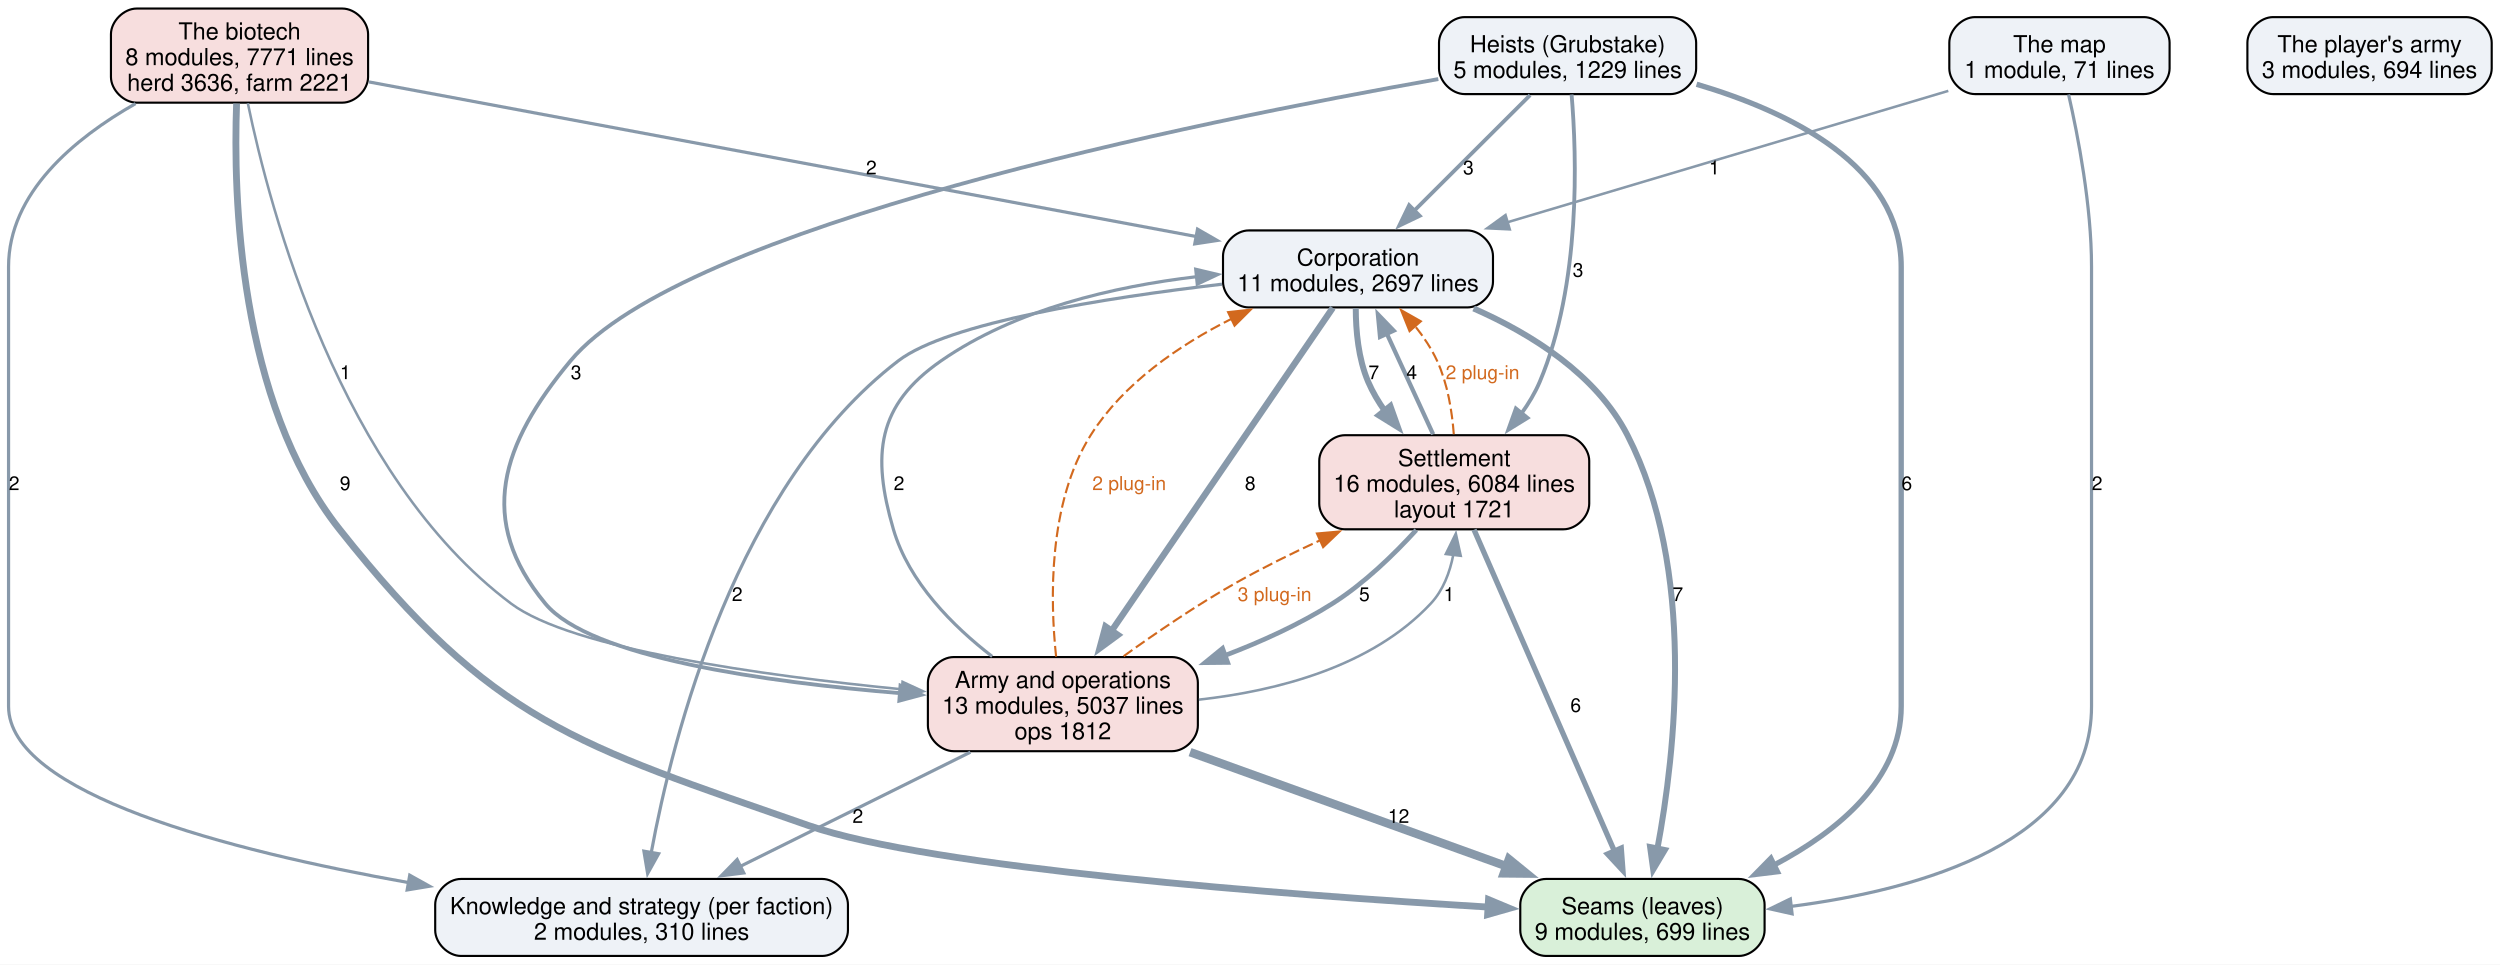
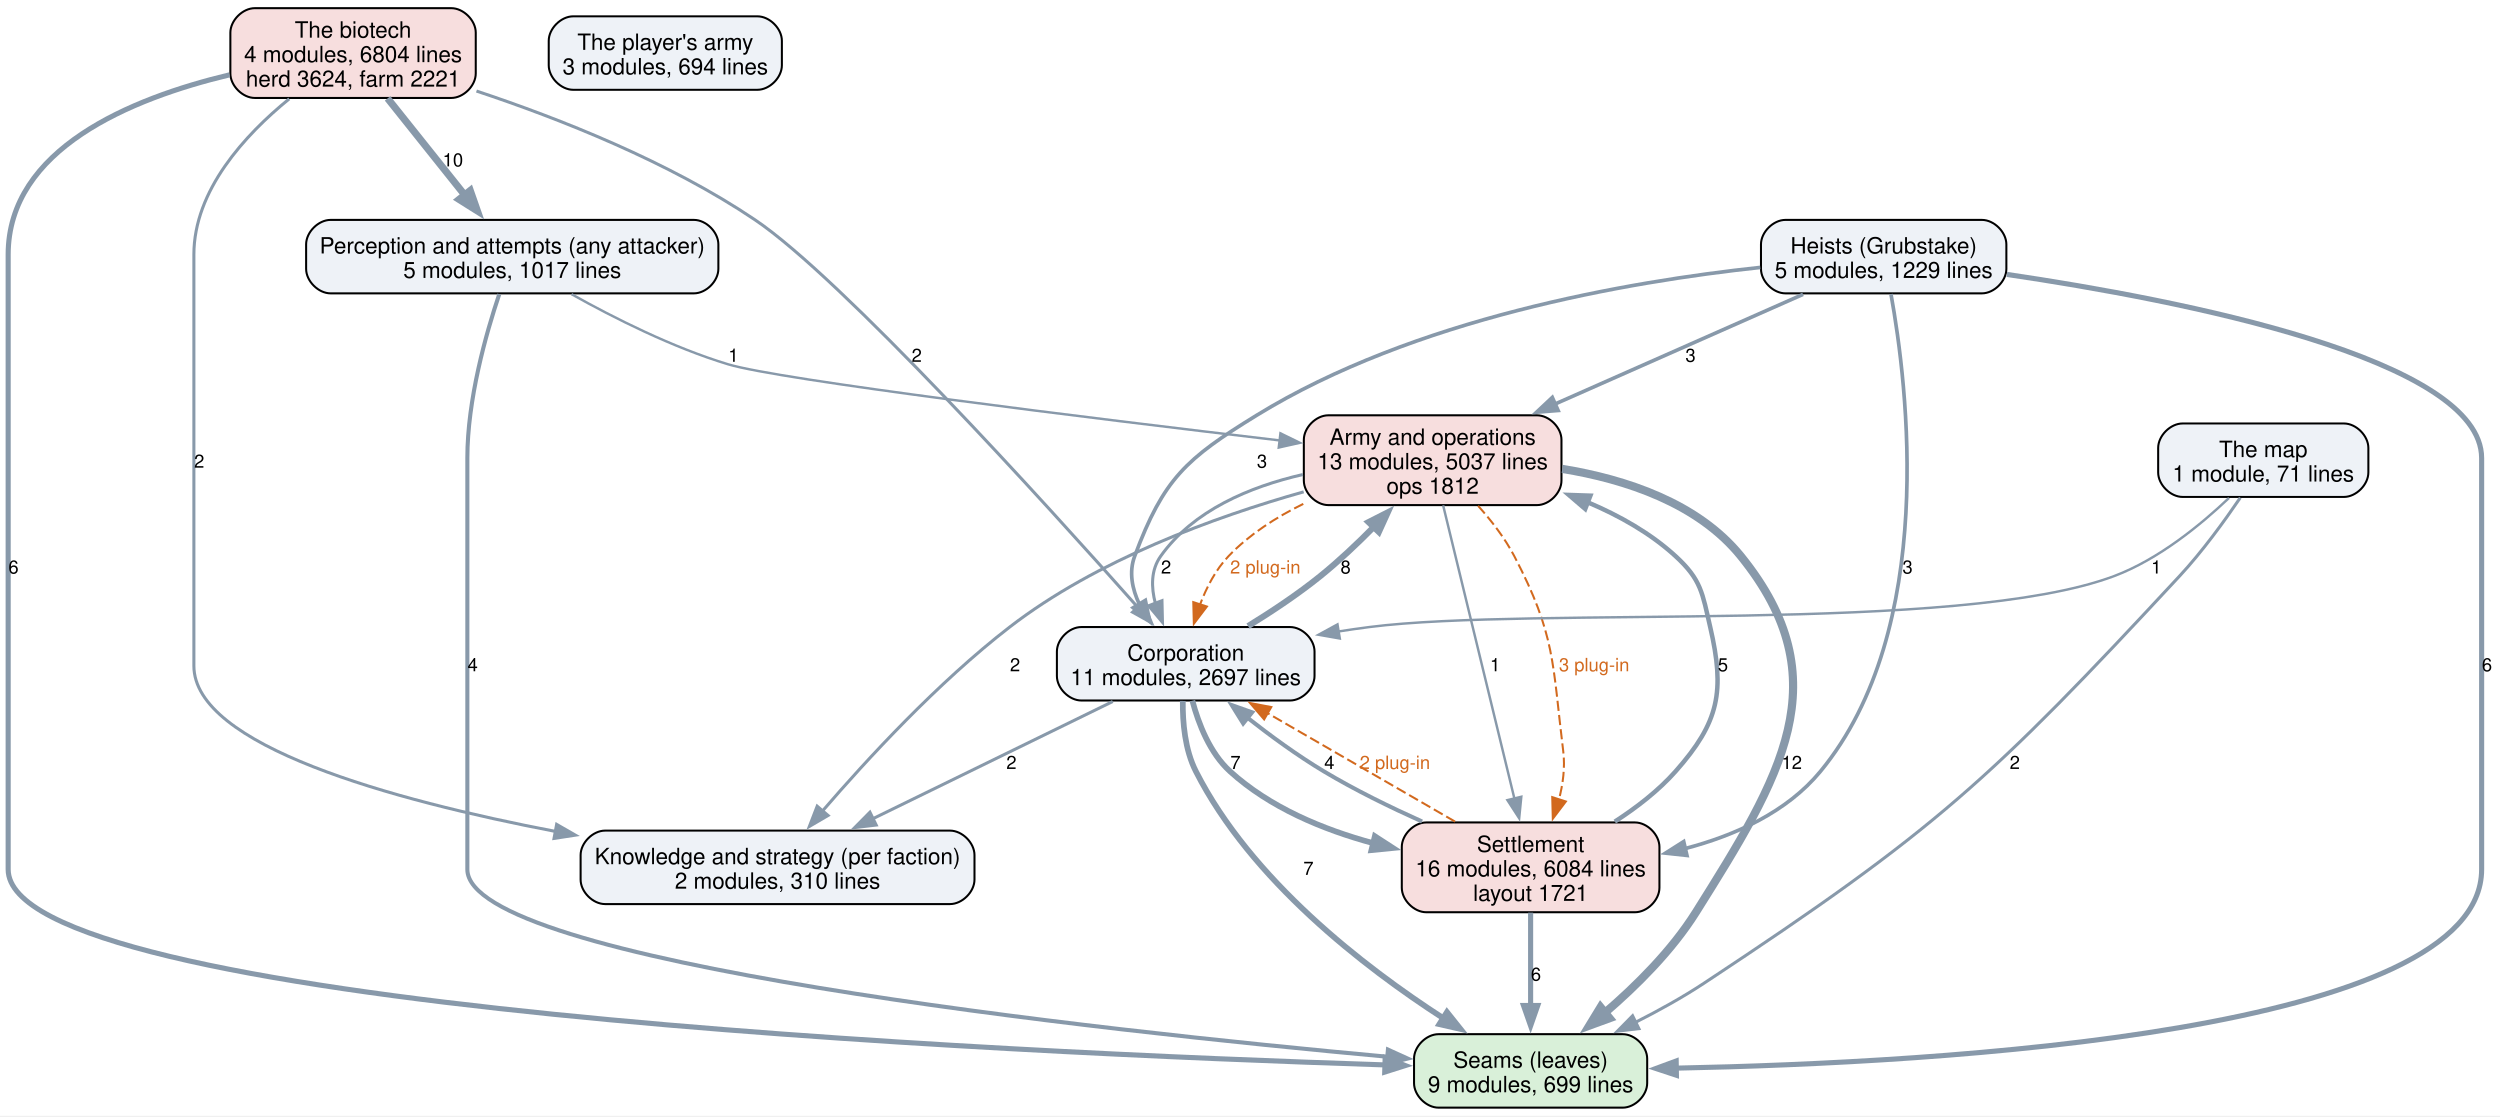
- <svg xmlns="http://www.w3.org/2000/svg" width="1169pt" height="451pt" viewBox="0.00 0.00 1169.00 451.00">
-   <g id="graph0" class="graph" transform="scale(1 1) rotate(0) translate(4 447)">
-     <polygon fill="white" stroke="none" points="-4,4 -4,-447 1165.12,-447 1165.12,4 -4,4" />
+ <svg xmlns="http://www.w3.org/2000/svg" width="1225pt" height="547pt" viewBox="0.00 0.00 1225.00 547.00">
+   <g id="graph0" class="graph" transform="scale(1 1) rotate(0) translate(4 542.75)">
+     <polygon fill="white" stroke="none" points="-4,4 -4,-542.75 1221.25,-542.75 1221.25,4 -4,4" />
    <g id="node1" class="node">
-       <path fill="#d9f0d9" stroke="black" d="M809.12,-36C809.12,-36 718.88,-36 718.88,-36 712.88,-36 706.88,-30 706.88,-24 706.88,-24 706.88,-12 706.88,-12 706.88,-6 712.88,0 718.88,0 718.88,0 809.12,0 809.12,0 815.12,0 821.12,-6 821.12,-12 821.12,-12 821.12,-24 821.12,-24 821.12,-30 815.12,-36 809.12,-36" />
-       <text xml:space="preserve" text-anchor="middle" x="764" y="-19.55" font-family="Helvetica,sans-Serif" font-size="11.00">Seams (leaves)</text>
-       <text xml:space="preserve" text-anchor="middle" x="764" y="-7.55" font-family="Helvetica,sans-Serif" font-size="11.00">9 modules, 699 lines</text>
+       <path fill="#d9f0d9" stroke="black" d="M791.12,-36C791.12,-36 700.88,-36 700.88,-36 694.88,-36 688.88,-30 688.88,-24 688.88,-24 688.88,-12 688.88,-12 688.88,-6 694.88,0 700.88,0 700.88,0 791.12,0 791.12,0 797.12,0 803.12,-6 803.12,-12 803.12,-12 803.12,-24 803.12,-24 803.12,-30 797.12,-36 791.12,-36" />
+       <text xml:space="preserve" text-anchor="middle" x="746" y="-19.55" font-family="Helvetica,sans-Serif" font-size="11.00">Seams (leaves)</text>
+       <text xml:space="preserve" text-anchor="middle" x="746" y="-7.55" font-family="Helvetica,sans-Serif" font-size="11.00">9 modules, 699 lines</text>
    </g>
    <g id="node2" class="node">
-       <path fill="#eef2f7" stroke="black" d="M380.5,-36C380.5,-36 211.5,-36 211.5,-36 205.5,-36 199.5,-30 199.5,-24 199.5,-24 199.5,-12 199.5,-12 199.5,-6 205.5,0 211.5,0 211.5,0 380.5,0 380.5,0 386.5,0 392.5,-6 392.5,-12 392.5,-12 392.5,-24 392.5,-24 392.5,-30 386.5,-36 380.5,-36" />
-       <text xml:space="preserve" text-anchor="middle" x="296" y="-19.55" font-family="Helvetica,sans-Serif" font-size="11.00">Knowledge and strategy (per faction)</text>
-       <text xml:space="preserve" text-anchor="middle" x="296" y="-7.55" font-family="Helvetica,sans-Serif" font-size="11.00">2 modules, 310 lines</text>
+       <path fill="#eef2f7" stroke="black" d="M336,-435C336,-435 158,-435 158,-435 152,-435 146,-429 146,-423 146,-423 146,-411 146,-411 146,-405 152,-399 158,-399 158,-399 336,-399 336,-399 342,-399 348,-405 348,-411 348,-411 348,-423 348,-423 348,-429 342,-435 336,-435" />
+       <text xml:space="preserve" text-anchor="middle" x="247" y="-418.55" font-family="Helvetica,sans-Serif" font-size="11.00">Perception and attempts (any attacker)</text>
+       <text xml:space="preserve" text-anchor="middle" x="247" y="-406.55" font-family="Helvetica,sans-Serif" font-size="11.00">5 modules, 1017 lines</text>
+     </g>
+     <g id="edge14" class="edge">
+       <path fill="none" stroke="#8899aa" stroke-width="2" d="M240.64,-398.61C234.14,-379.26 225,-346.95 225,-318.25 225,-318.25 225,-318.25 225,-116.75 225,-71.4 533.83,-37.94 675.95,-24.94" />
+       <polygon fill="#8899aa" stroke="#8899aa" stroke-width="2" points="676.09,-28.44 685.74,-24.06 675.46,-21.47 676.09,-28.44" />
+       <text xml:space="preserve" text-anchor="middle" x="227.62" y="-213.82" font-family="Helvetica,sans-Serif" font-size="9.00">4</text>
+     </g>
+     <g id="node6" class="node">
+       <path fill="#f7dede" stroke="black" d="M749.12,-339.25C749.12,-339.25 646.88,-339.25 646.88,-339.25 640.88,-339.25 634.88,-333.25 634.88,-327.25 634.88,-327.25 634.88,-307.25 634.88,-307.25 634.88,-301.25 640.88,-295.25 646.88,-295.25 646.88,-295.25 749.12,-295.25 749.12,-295.25 755.12,-295.25 761.12,-301.25 761.12,-307.25 761.12,-307.25 761.12,-327.25 761.12,-327.25 761.12,-333.25 755.12,-339.25 749.12,-339.25" />
+       <text xml:space="preserve" text-anchor="middle" x="698" y="-324.8" font-family="Helvetica,sans-Serif" font-size="11.00">Army and operations</text>
+       <text xml:space="preserve" text-anchor="middle" x="698" y="-312.8" font-family="Helvetica,sans-Serif" font-size="11.00">13 modules, 5037 lines</text>
+       <text xml:space="preserve" text-anchor="middle" x="698" y="-300.8" font-family="Helvetica,sans-Serif" font-size="11.00">ops 1812</text>
+     </g>
+     <g id="edge13" class="edge">
+       <path fill="none" stroke="#8899aa" stroke-width="1.2" d="M276.04,-398.61C296.72,-387.03 325.56,-372.48 352.75,-364.25 378,-356.61 529.3,-338.01 623.04,-326.94" />
+       <polygon fill="#8899aa" stroke="#8899aa" stroke-width="1.2" points="623.41,-330.42 632.93,-325.77 622.59,-323.47 623.41,-330.42" />
+       <text xml:space="preserve" text-anchor="middle" x="355.38" y="-365.45" font-family="Helvetica,sans-Serif" font-size="9.00">1</text>
    </g>
    <g id="node3" class="node">
-       <path fill="#eef2f7" stroke="black" d="M682.12,-339.25C682.12,-339.25 579.88,-339.25 579.88,-339.25 573.88,-339.25 567.88,-333.25 567.88,-327.25 567.88,-327.25 567.88,-315.25 567.88,-315.25 567.88,-309.25 573.88,-303.25 579.88,-303.25 579.88,-303.25 682.12,-303.25 682.12,-303.25 688.12,-303.25 694.12,-309.25 694.12,-315.25 694.12,-315.25 694.12,-327.25 694.12,-327.25 694.12,-333.25 688.12,-339.25 682.12,-339.25" />
-       <text xml:space="preserve" text-anchor="middle" x="631" y="-322.8" font-family="Helvetica,sans-Serif" font-size="11.00">Corporation</text>
-       <text xml:space="preserve" text-anchor="middle" x="631" y="-310.8" font-family="Helvetica,sans-Serif" font-size="11.00">11 modules, 2697 lines</text>
+       <path fill="#eef2f7" stroke="black" d="M461.5,-135.75C461.5,-135.75 292.5,-135.75 292.5,-135.75 286.5,-135.75 280.5,-129.75 280.5,-123.75 280.5,-123.75 280.5,-111.75 280.5,-111.75 280.5,-105.75 286.5,-99.75 292.5,-99.75 292.5,-99.75 461.5,-99.75 461.5,-99.75 467.5,-99.75 473.5,-105.75 473.5,-111.75 473.5,-111.75 473.5,-123.75 473.5,-123.75 473.5,-129.75 467.5,-135.75 461.5,-135.75" />
+       <text xml:space="preserve" text-anchor="middle" x="377" y="-119.3" font-family="Helvetica,sans-Serif" font-size="11.00">Knowledge and strategy (per faction)</text>
+       <text xml:space="preserve" text-anchor="middle" x="377" y="-107.3" font-family="Helvetica,sans-Serif" font-size="11.00">2 modules, 310 lines</text>
+     </g>
+     <g id="node4" class="node">
+       <path fill="#eef2f7" stroke="black" d="M628.12,-235.5C628.12,-235.5 525.88,-235.5 525.88,-235.5 519.88,-235.5 513.88,-229.5 513.88,-223.5 513.88,-223.5 513.88,-211.5 513.88,-211.5 513.88,-205.5 519.88,-199.5 525.88,-199.5 525.88,-199.5 628.12,-199.5 628.12,-199.5 634.12,-199.5 640.12,-205.5 640.12,-211.5 640.12,-211.5 640.12,-223.5 640.12,-223.5 640.12,-229.5 634.12,-235.5 628.12,-235.5" />
+       <text xml:space="preserve" text-anchor="middle" x="577" y="-219.05" font-family="Helvetica,sans-Serif" font-size="11.00">Corporation</text>
+       <text xml:space="preserve" text-anchor="middle" x="577" y="-207.05" font-family="Helvetica,sans-Serif" font-size="11.00">11 modules, 2697 lines</text>
    </g>
    <g id="edge7" class="edge">
-       <path fill="none" stroke="#8899aa" stroke-width="2.8" d="M685.05,-302.76C712.24,-290.8 742.44,-271.87 757,-243.5 789.08,-181.01 779.48,-95.31 770.97,-50" />
-       <polygon fill="#8899aa" stroke="#8899aa" stroke-width="2.8" points="774.45,-49.53 769.03,-40.43 767.59,-50.92 774.45,-49.53" />
-       <text xml:space="preserve" text-anchor="middle" x="780.54" y="-165.95" font-family="Helvetica,sans-Serif" font-size="9.00">7</text>
+       <path fill="none" stroke="#8899aa" stroke-width="2.8" d="M575.58,-199.31C575.44,-188.8 576.6,-175.37 582,-164.75 609.02,-111.59 664.33,-68.94 703.22,-43.83" />
+       <polygon fill="#8899aa" stroke="#8899aa" stroke-width="2.8" points="705.01,-46.83 711.62,-38.55 701.29,-40.9 705.01,-46.83" />
+       <text xml:space="preserve" text-anchor="middle" x="637.14" y="-114.08" font-family="Helvetica,sans-Serif" font-size="9.00">7</text>
    </g>
    <g id="edge6" class="edge">
-       <path fill="none" stroke="#8899aa" stroke-width="1.5" d="M567.4,-314.11C512.79,-307.73 439.31,-296.13 416,-278.25 340.22,-220.12 310.55,-102.76 300.49,-48.16" />
-       <polygon fill="#8899aa" stroke="#8899aa" stroke-width="1.5" points="303.98,-47.8 298.83,-38.54 297.09,-48.99 303.98,-47.8" />
-       <text xml:space="preserve" text-anchor="middle" x="340.72" y="-165.95" font-family="Helvetica,sans-Serif" font-size="9.00">2</text>
+       <path fill="none" stroke="#8899aa" stroke-width="1.5" d="M541.24,-199.02C508.35,-182.95 459.39,-159.02 423.48,-141.47" />
+       <polygon fill="#8899aa" stroke="#8899aa" stroke-width="1.5" points="425.34,-138.48 414.82,-137.24 422.27,-144.77 425.34,-138.48" />
+       <text xml:space="preserve" text-anchor="middle" x="491.6" y="-165.95" font-family="Helvetica,sans-Serif" font-size="9.00">2</text>
    </g>
-     <g id="node4" class="node">
-       <path fill="#f7dede" stroke="black" d="M727.12,-243.5C727.12,-243.5 624.88,-243.5 624.88,-243.5 618.88,-243.5 612.88,-237.5 612.88,-231.5 612.88,-231.5 612.88,-211.5 612.88,-211.5 612.88,-205.5 618.88,-199.5 624.88,-199.5 624.88,-199.5 727.12,-199.5 727.12,-199.5 733.12,-199.5 739.12,-205.5 739.12,-211.5 739.12,-211.5 739.12,-231.5 739.12,-231.5 739.12,-237.5 733.12,-243.5 727.12,-243.5" />
-       <text xml:space="preserve" text-anchor="middle" x="676" y="-229.05" font-family="Helvetica,sans-Serif" font-size="11.00">Settlement</text>
-       <text xml:space="preserve" text-anchor="middle" x="676" y="-217.05" font-family="Helvetica,sans-Serif" font-size="11.00">16 modules, 6084 lines</text>
-       <text xml:space="preserve" text-anchor="middle" x="676" y="-205.05" font-family="Helvetica,sans-Serif" font-size="11.00">layout 1721</text>
+     <g id="node5" class="node">
+       <path fill="#f7dede" stroke="black" d="M797.12,-139.75C797.12,-139.75 694.88,-139.75 694.88,-139.75 688.88,-139.75 682.88,-133.75 682.88,-127.75 682.88,-127.75 682.88,-107.75 682.88,-107.75 682.88,-101.75 688.88,-95.75 694.88,-95.75 694.88,-95.75 797.12,-95.75 797.12,-95.75 803.12,-95.75 809.12,-101.75 809.12,-107.75 809.12,-107.75 809.12,-127.75 809.12,-127.75 809.12,-133.75 803.12,-139.75 797.12,-139.75" />
+       <text xml:space="preserve" text-anchor="middle" x="746" y="-125.3" font-family="Helvetica,sans-Serif" font-size="11.00">Settlement</text>
+       <text xml:space="preserve" text-anchor="middle" x="746" y="-113.3" font-family="Helvetica,sans-Serif" font-size="11.00">16 modules, 6084 lines</text>
+       <text xml:space="preserve" text-anchor="middle" x="746" y="-101.3" font-family="Helvetica,sans-Serif" font-size="11.00">layout 1721</text>
    </g>
    <g id="edge8" class="edge">
-       <path fill="none" stroke="#8899aa" stroke-width="2.8" d="M629.96,-302.82C629.97,-292.46 631.13,-279.28 635.75,-268.5 637.79,-263.73 640.53,-259.11 643.61,-254.75" />
-       <polygon fill="#8899aa" stroke="#8899aa" stroke-width="2.8" points="646.14,-257.18 649.69,-247.2 640.69,-252.79 646.14,-257.18" />
-       <text xml:space="preserve" text-anchor="middle" x="638.38" y="-269.7" font-family="Helvetica,sans-Serif" font-size="9.00">7</text>
-     </g>
-     <g id="node5" class="node">
-       <path fill="#f7dede" stroke="black" d="M544.12,-139.75C544.12,-139.75 441.88,-139.75 441.88,-139.75 435.88,-139.75 429.88,-133.75 429.88,-127.75 429.88,-127.75 429.88,-107.75 429.88,-107.75 429.88,-101.75 435.88,-95.75 441.88,-95.75 441.88,-95.75 544.12,-95.75 544.12,-95.75 550.12,-95.75 556.12,-101.75 556.12,-107.75 556.12,-107.75 556.12,-127.75 556.12,-127.75 556.12,-133.75 550.12,-139.75 544.12,-139.75" />
-       <text xml:space="preserve" text-anchor="middle" x="493" y="-125.3" font-family="Helvetica,sans-Serif" font-size="11.00">Army and operations</text>
-       <text xml:space="preserve" text-anchor="middle" x="493" y="-113.3" font-family="Helvetica,sans-Serif" font-size="11.00">13 modules, 5037 lines</text>
-       <text xml:space="preserve" text-anchor="middle" x="493" y="-101.3" font-family="Helvetica,sans-Serif" font-size="11.00">ops 1812</text>
+       <path fill="none" stroke="#8899aa" stroke-width="2.8" d="M580.26,-199.42C583.26,-188.13 588.8,-173.8 598.75,-164.75 618.15,-147.12 644.23,-136.24 669.06,-129.54" />
+       <polygon fill="#8899aa" stroke="#8899aa" stroke-width="2.8" points="669.67,-132.99 678.56,-127.23 668.01,-126.19 669.67,-132.99" />
+       <text xml:space="preserve" text-anchor="middle" x="601.38" y="-165.95" font-family="Helvetica,sans-Serif" font-size="9.00">7</text>
    </g>
    <g id="edge5" class="edge">
-       <path fill="none" stroke="#8899aa" stroke-width="3" d="M619.23,-303.07C596.34,-269.63 545.43,-195.3 515.73,-151.94" />
-       <polygon fill="#8899aa" stroke="#8899aa" stroke-width="3" points="518.71,-150.09 510.17,-143.82 512.93,-154.04 518.71,-150.09" />
-       <text xml:space="preserve" text-anchor="middle" x="580.6" y="-217.82" font-family="Helvetica,sans-Serif" font-size="9.00">8</text>
+       <path fill="none" stroke="#8899aa" stroke-width="3" d="M607.55,-235.95C619.06,-243.03 632.01,-251.62 643,-260.5 651.97,-267.75 661.04,-276.31 669.15,-284.53" />
+       <polygon fill="#8899aa" stroke="#8899aa" stroke-width="3" points="666.58,-286.91 676.03,-291.71 671.64,-282.07 666.58,-286.91" />
+       <text xml:space="preserve" text-anchor="middle" x="655.36" y="-261.7" font-family="Helvetica,sans-Serif" font-size="9.00">8</text>
+     </g>
+     <g id="edge17" class="edge">
+       <path fill="none" stroke="#8899aa" stroke-width="2.5" d="M746,-95.54C746,-82.23 746,-64.84 746,-50.01" />
+       <polygon fill="#8899aa" stroke="#8899aa" stroke-width="2.5" points="749.5,-50.05 746,-40.05 742.5,-50.05 749.5,-50.05" />
+       <text xml:space="preserve" text-anchor="middle" x="748.62" y="-62.2" font-family="Helvetica,sans-Serif" font-size="9.00">6</text>
+     </g>
+     <g id="edge16" class="edge">
+       <path fill="none" stroke="#8899aa" stroke-width="2" d="M692.82,-140.2C676.98,-147.31 659.83,-155.73 644.75,-164.75 631.82,-172.49 618.45,-182.26 607.05,-191.22" />
+       <polygon fill="#8899aa" stroke="#8899aa" stroke-width="2" points="605.16,-188.25 599.55,-197.25 609.54,-193.71 605.16,-188.25" />
+       <text xml:space="preserve" text-anchor="middle" x="647.38" y="-165.95" font-family="Helvetica,sans-Serif" font-size="9.00">4</text>
+     </g>
+     <g id="edge26" class="edge">
+       <path fill="none" stroke="#d2691e" stroke-dasharray="5,2" d="M708.97,-140.17C681.79,-155.89 644.9,-177.23 617.04,-193.34" />
+       <polygon fill="#d2691e" stroke="#d2691e" points="615.43,-190.23 608.52,-198.27 618.93,-196.29 615.43,-190.23" />
+       <text xml:space="preserve" text-anchor="middle" x="679.5" y="-165.95" font-family="Helvetica,sans-Serif" font-size="9.00" fill="#d2691e">2 plug-in</text>
    </g>
    <g id="edge15" class="edge">
-       <path fill="none" stroke="#8899aa" stroke-width="2.5" d="M685.25,-199.32C700.99,-163.29 733,-89.99 750.98,-48.81" />
-       <polygon fill="#8899aa" stroke="#8899aa" stroke-width="2.5" points="754.09,-50.44 754.88,-39.88 747.67,-47.64 754.09,-50.44" />
-       <text xml:space="preserve" text-anchor="middle" x="732.81" y="-114.08" font-family="Helvetica,sans-Serif" font-size="9.00">6</text>
+       <path fill="none" stroke="#8899aa" stroke-width="2.2" d="M787.26,-140.16C797.86,-147.01 808.62,-155.3 817,-164.75 838.46,-188.95 841.29,-203.99 834,-235.5 830.12,-252.25 829.67,-258.63 817,-270.25 804.77,-281.47 789.49,-290.07 774.01,-296.61" />
+       <polygon fill="#8899aa" stroke="#8899aa" stroke-width="2.2" points="772.76,-293.34 764.71,-300.23 775.29,-299.87 772.76,-293.34" />
+       <text xml:space="preserve" text-anchor="middle" x="840.24" y="-213.82" font-family="Helvetica,sans-Serif" font-size="9.00">5</text>
    </g>
-     <g id="edge14" class="edge">
-       <path fill="none" stroke="#8899aa" stroke-width="2" d="M666.14,-243.92C659.73,-257.85 651.29,-276.18 644.29,-291.39" />
-       <polygon fill="#8899aa" stroke="#8899aa" stroke-width="2" points="641.31,-289.48 640.31,-300.02 647.67,-292.4 641.31,-289.48" />
-       <text xml:space="preserve" text-anchor="middle" x="656.12" y="-269.7" font-family="Helvetica,sans-Serif" font-size="9.00">4</text>
+     <g id="edge3" class="edge">
+       <path fill="none" stroke="#8899aa" stroke-width="4" d="M761.51,-312.99C792.68,-307.9 827.96,-296.23 849,-270.25 898.19,-209.5 868.56,-161.96 827,-95.75 815.22,-76.98 797.79,-59.65 782.11,-46.23" />
+       <polygon fill="#8899aa" stroke="#8899aa" stroke-width="4" points="784.69,-43.82 774.74,-40.19 780.26,-49.24 784.69,-43.82" />
+       <text xml:space="preserve" text-anchor="middle" x="873.97" y="-165.95" font-family="Helvetica,sans-Serif" font-size="9.00">12</text>
+     </g>
+     <g id="edge2" class="edge">
+       <path fill="none" stroke="#8899aa" stroke-width="1.5" d="M634.8,-301.75C591.11,-289.43 533.4,-268.41 490.75,-235.5 455.54,-208.33 420.7,-170.53 399.04,-145.38" />
+       <polygon fill="#8899aa" stroke="#8899aa" stroke-width="1.5" points="401.75,-143.17 392.61,-137.82 396.42,-147.71 401.75,-143.17" />
+       <text xml:space="preserve" text-anchor="middle" x="493.38" y="-213.82" font-family="Helvetica,sans-Serif" font-size="9.00">2</text>
+     </g>
+     <g id="edge1" class="edge">
+       <path fill="none" stroke="#8899aa" stroke-width="1.5" d="M634.4,-310.23C608.4,-304.27 580.73,-292.67 564.75,-270.25 559.93,-263.48 560.01,-255.07 562.15,-247.01" />
+       <polygon fill="#8899aa" stroke="#8899aa" stroke-width="1.5" points="565.36,-248.41 565.61,-237.82 558.81,-245.94 565.36,-248.41" />
+       <text xml:space="preserve" text-anchor="middle" x="567.38" y="-261.7" font-family="Helvetica,sans-Serif" font-size="9.00">2</text>
    </g>
    <g id="edge24" class="edge">
-       <path fill="none" stroke="#d2691e" stroke-dasharray="5,2" d="M675.79,-243.96C674.98,-254.68 672.92,-267.6 668,-278.25 665.35,-283.99 661.67,-289.52 657.64,-294.58" />
-       <polygon fill="#d2691e" stroke="#d2691e" points="655.11,-292.15 651.16,-301.98 660.38,-296.76 655.11,-292.15" />
-       <text xml:space="preserve" text-anchor="middle" x="689.24" y="-269.7" font-family="Helvetica,sans-Serif" font-size="9.00" fill="#d2691e">2 plug-in</text>
+       <path fill="none" stroke="#d2691e" stroke-dasharray="5,2" d="M634.61,-295.84C621.26,-289.29 608.16,-280.89 598,-270.25 591.67,-263.62 587.15,-254.83 583.96,-246.37" />
+       <polygon fill="#d2691e" stroke="#d2691e" points="587.38,-245.55 580.98,-237.11 580.71,-247.7 587.38,-245.55" />
+       <text xml:space="preserve" text-anchor="middle" x="616" y="-261.7" font-family="Helvetica,sans-Serif" font-size="9.00" fill="#d2691e">2 plug-in</text>
    </g>
-     <g id="edge13" class="edge">
-       <path fill="none" stroke="#8899aa" stroke-width="2.2" d="M658.25,-199.16C647.8,-187.7 633.76,-174.05 619,-164.75 603.62,-155.06 585.91,-147 568.71,-140.48" />
-       <polygon fill="#8899aa" stroke="#8899aa" stroke-width="2.2" points="570.05,-137.25 559.45,-137.14 567.67,-143.83 570.05,-137.25" />
-       <text xml:space="preserve" text-anchor="middle" x="633.98" y="-165.95" font-family="Helvetica,sans-Serif" font-size="9.00">5</text>
+     <g id="edge4" class="edge">
+       <path fill="none" stroke="#8899aa" stroke-width="1.2" d="M703.14,-295.11C711.51,-260.68 728.14,-192.24 738.05,-151.48" />
+       <polygon fill="#8899aa" stroke="#8899aa" stroke-width="1.2" points="741.44,-152.34 740.4,-141.8 734.64,-150.69 741.44,-152.34" />
+       <text xml:space="preserve" text-anchor="middle" x="728.61" y="-213.82" font-family="Helvetica,sans-Serif" font-size="9.00">1</text>
    </g>
-     <g id="edge3" class="edge">
-       <path fill="none" stroke="#8899aa" stroke-width="4" d="M552.47,-95.3C596.33,-79.48 655.9,-57.99 700.65,-41.85" />
-       <polygon fill="#8899aa" stroke="#8899aa" stroke-width="4" points="701.6,-45.23 709.82,-38.54 699.22,-38.64 701.6,-45.23" />
-       <text xml:space="preserve" text-anchor="middle" x="649.98" y="-62.2" font-family="Helvetica,sans-Serif" font-size="9.00">12</text>
+     <g id="edge25" class="edge">
+       <path fill="none" stroke="#d2691e" stroke-dasharray="5,2" d="M720.26,-294.9C726.79,-287.62 733.4,-279.07 738,-270.25 758.29,-231.35 756.63,-218.04 762,-174.5 762.96,-166.71 761.85,-158.5 759.85,-150.84" />
+       <polygon fill="#d2691e" stroke="#d2691e" points="763.26,-150.02 756.87,-141.57 756.6,-152.16 763.26,-150.02" />
+       <text xml:space="preserve" text-anchor="middle" x="777.14" y="-213.82" font-family="Helvetica,sans-Serif" font-size="9.00" fill="#d2691e">3 plug-in</text>
    </g>
-     <g id="edge2" class="edge">
-       <path fill="none" stroke="#8899aa" stroke-width="1.5" d="M449.77,-95.3C417.82,-79.44 374.39,-57.9 341.84,-41.74" />
-       <polygon fill="#8899aa" stroke="#8899aa" stroke-width="1.5" points="343.79,-38.81 333.28,-37.5 340.68,-45.08 343.79,-38.81" />
-       <text xml:space="preserve" text-anchor="middle" x="397.12" y="-62.2" font-family="Helvetica,sans-Serif" font-size="9.00">2</text>
+     <g id="node7" class="node">
+       <path fill="#eef2f7" stroke="black" d="M967.12,-435C967.12,-435 870.88,-435 870.88,-435 864.88,-435 858.88,-429 858.88,-423 858.88,-423 858.88,-411 858.88,-411 858.88,-405 864.88,-399 870.88,-399 870.88,-399 967.12,-399 967.12,-399 973.12,-399 979.12,-405 979.12,-411 979.12,-411 979.12,-423 979.12,-423 979.12,-429 973.12,-435 967.12,-435" />
+       <text xml:space="preserve" text-anchor="middle" x="919" y="-418.55" font-family="Helvetica,sans-Serif" font-size="11.00">Heists (Grubstake)</text>
+       <text xml:space="preserve" text-anchor="middle" x="919" y="-406.55" font-family="Helvetica,sans-Serif" font-size="11.00">5 modules, 1229 lines</text>
    </g>
-     <g id="edge1" class="edge">
-       <path fill="none" stroke="#8899aa" stroke-width="1.5" d="M459.94,-140.04C441.56,-154.24 420.98,-174.8 413.75,-199.5 403.53,-234.41 406.12,-257.51 436,-278.25 470.86,-302.44 517.02,-313.1 555.68,-317.63" />
-       <polygon fill="#8899aa" stroke="#8899aa" stroke-width="1.5" points="555.12,-321.09 565.42,-318.64 555.84,-314.13 555.12,-321.09" />
-       <text xml:space="preserve" text-anchor="middle" x="416.38" y="-217.82" font-family="Helvetica,sans-Serif" font-size="9.00">2</text>
+     <g id="edge11" class="edge">
+       <path fill="none" stroke="#8899aa" stroke-width="2.5" d="M979.35,-408.29C1065.13,-395.63 1212,-366.85 1212,-318.25 1212,-318.25 1212,-318.25 1212,-116.75 1212,-37.09 947.88,-21.97 817.33,-19.36" />
+       <polygon fill="#8899aa" stroke="#8899aa" stroke-width="2.5" points="817.45,-15.87 807.39,-19.19 817.33,-22.86 817.45,-15.87" />
+       <text xml:space="preserve" text-anchor="middle" x="1214.62" y="-213.82" font-family="Helvetica,sans-Serif" font-size="9.00">6</text>
+     </g>
+     <g id="edge10" class="edge">
+       <path fill="none" stroke="#8899aa" stroke-width="1.8" d="M858.54,-411.71C793.38,-404.73 688.69,-386.53 611.75,-339.25 577.19,-318.01 566.17,-308.26 552,-270.25 549.08,-262.43 550.74,-254.19 554.3,-246.64" />
+       <polygon fill="#8899aa" stroke="#8899aa" stroke-width="1.8" points="557.23,-248.57 559.4,-238.2 551.24,-244.95 557.23,-248.57" />
+       <text xml:space="preserve" text-anchor="middle" x="614.38" y="-313.57" font-family="Helvetica,sans-Serif" font-size="9.00">3</text>
+     </g>
+     <g id="edge12" class="edge">
+       <path fill="none" stroke="#8899aa" stroke-width="1.8" d="M922.57,-398.66C930.66,-354.13 945.5,-234.4 888,-164.75 871.56,-144.83 846.4,-133.45 821.8,-126.98" />
+       <polygon fill="#8899aa" stroke="#8899aa" stroke-width="1.8" points="822.61,-123.58 812.07,-124.72 821.02,-130.39 822.61,-123.58" />
+       <text xml:space="preserve" text-anchor="middle" x="930.71" y="-261.7" font-family="Helvetica,sans-Serif" font-size="9.00">3</text>
+     </g>
+     <g id="edge9" class="edge">
+       <path fill="none" stroke="#8899aa" stroke-width="1.8" d="M879.49,-398.52C845.73,-383.59 796.65,-361.89 758.04,-344.81" />
+       <polygon fill="#8899aa" stroke="#8899aa" stroke-width="1.8" points="759.48,-341.61 748.91,-340.77 756.64,-348.02 759.48,-341.61" />
+       <text xml:space="preserve" text-anchor="middle" x="824.36" y="-365.45" font-family="Helvetica,sans-Serif" font-size="9.00">3</text>
+     </g>
+     <g id="node8" class="node">
+       <path fill="#f7dede" stroke="black" d="M217.12,-538.75C217.12,-538.75 120.88,-538.75 120.88,-538.75 114.88,-538.75 108.88,-532.75 108.88,-526.75 108.88,-526.75 108.88,-506.75 108.88,-506.75 108.88,-500.75 114.88,-494.75 120.88,-494.75 120.88,-494.75 217.12,-494.75 217.12,-494.75 223.12,-494.75 229.12,-500.75 229.12,-506.75 229.12,-506.75 229.12,-526.75 229.12,-526.75 229.12,-532.75 223.12,-538.75 217.12,-538.75" />
+       <text xml:space="preserve" text-anchor="middle" x="169" y="-524.3" font-family="Helvetica,sans-Serif" font-size="11.00">The biotech</text>
+       <text xml:space="preserve" text-anchor="middle" x="169" y="-512.3" font-family="Helvetica,sans-Serif" font-size="11.00">4 modules, 6804 lines</text>
+       <text xml:space="preserve" text-anchor="middle" x="169" y="-500.3" font-family="Helvetica,sans-Serif" font-size="11.00">herd 3624, farm 2221</text>
+     </g>
+     <g id="edge21" class="edge">
+       <path fill="none" stroke="#8899aa" stroke-width="2.5" d="M108.46,-506.08C59.97,-494.48 0,-469.69 0,-418 0,-418 0,-418 0,-116.75 0,-49.13 488.16,-26.94 674.7,-20.94" />
+       <polygon fill="#8899aa" stroke="#8899aa" stroke-width="2.5" points="674.73,-24.44 684.61,-20.63 674.51,-17.44 674.73,-24.44" />
+       <text xml:space="preserve" text-anchor="middle" x="2.62" y="-261.7" font-family="Helvetica,sans-Serif" font-size="9.00">6</text>
+     </g>
+     <g id="edge20" class="edge">
+       <path fill="none" stroke="#8899aa" stroke-width="3.5" d="M185.92,-494.54C196.99,-480.68 211.58,-462.39 223.73,-447.16" />
+       <polygon fill="#8899aa" stroke="#8899aa" stroke-width="3.5" points="226.42,-449.4 229.92,-439.4 220.95,-445.04 226.42,-449.4" />
+       <text xml:space="preserve" text-anchor="middle" x="217.92" y="-461.2" font-family="Helvetica,sans-Serif" font-size="9.00">10</text>
+     </g>
+     <g id="edge19" class="edge">
+       <path fill="none" stroke="#8899aa" stroke-width="1.5" d="M137.72,-494.31C116.02,-476.66 91,-449.48 91,-418 91,-418 91,-418 91,-216.5 91,-177.49 187.48,-150.82 268.37,-135.31" />
+       <polygon fill="#8899aa" stroke="#8899aa" stroke-width="1.5" points="268.75,-138.8 277.94,-133.53 267.47,-131.92 268.75,-138.8" />
+       <text xml:space="preserve" text-anchor="middle" x="93.62" y="-313.57" font-family="Helvetica,sans-Serif" font-size="9.00">2</text>
+     </g>
+     <g id="edge18" class="edge">
+       <path fill="none" stroke="#8899aa" stroke-width="1.5" d="M229.47,-498.14C270.17,-484.62 323.87,-463.43 366,-435 408.3,-406.45 508.09,-296.35 553.62,-245.06" />
+       <polygon fill="#8899aa" stroke="#8899aa" stroke-width="1.5" points="556.2,-247.43 560.21,-237.62 550.96,-242.79 556.2,-247.43" />
+       <text xml:space="preserve" text-anchor="middle" x="445.2" y="-365.45" font-family="Helvetica,sans-Serif" font-size="9.00">2</text>
+     </g>
+     <g id="node9" class="node">
+       <path fill="#eef2f7" stroke="black" d="M1144.5,-335.25C1144.5,-335.25 1065.5,-335.25 1065.5,-335.25 1059.5,-335.25 1053.5,-329.25 1053.5,-323.25 1053.5,-323.25 1053.5,-311.25 1053.5,-311.25 1053.5,-305.25 1059.5,-299.25 1065.5,-299.25 1065.5,-299.25 1144.5,-299.25 1144.5,-299.25 1150.5,-299.25 1156.5,-305.25 1156.5,-311.25 1156.5,-311.25 1156.5,-323.25 1156.5,-323.25 1156.5,-329.25 1150.5,-335.25 1144.5,-335.25" />
+       <text xml:space="preserve" text-anchor="middle" x="1105" y="-318.8" font-family="Helvetica,sans-Serif" font-size="11.00">The map</text>
+       <text xml:space="preserve" text-anchor="middle" x="1105" y="-306.8" font-family="Helvetica,sans-Serif" font-size="11.00">1 module, 71 lines</text>
+     </g>
+     <g id="edge23" class="edge">
+       <path fill="none" stroke="#8899aa" stroke-width="1.5" d="M1093.75,-298.88C1085.99,-287.46 1075.12,-272.47 1064,-260.5 971.23,-160.6 944.77,-136.11 831,-61 820.49,-54.06 808.66,-47.51 797.25,-41.75" />
+       <polygon fill="#8899aa" stroke="#8899aa" stroke-width="1.5" points="799.05,-38.73 788.53,-37.47 795.97,-45.02 799.05,-38.73" />
+       <text xml:space="preserve" text-anchor="middle" x="983.25" y="-165.95" font-family="Helvetica,sans-Serif" font-size="9.00">2</text>
    </g>
    <g id="edge22" class="edge">
-       <path fill="none" stroke="#d2691e" stroke-dasharray="5,2" d="M489.83,-139.99C487.03,-166.39 486.04,-211.81 506,-243.5 521.32,-267.82 547.43,-285.62 571.84,-297.91" />
-       <polygon fill="#d2691e" stroke="#d2691e" points="570.26,-301.04 580.79,-302.2 573.28,-294.72 570.26,-301.04" />
-       <text xml:space="preserve" text-anchor="middle" x="524" y="-217.82" font-family="Helvetica,sans-Serif" font-size="9.00" fill="#d2691e">2 plug-in</text>
+       <path fill="none" stroke="#8899aa" stroke-width="1.2" d="M1088.22,-298.76C1074.47,-285.69 1053.79,-268.71 1032,-260.5 955.92,-231.84 747.64,-245.84 667,-235.5 661.98,-234.86 656.83,-234.11 651.64,-233.3" />
+       <polygon fill="#8899aa" stroke="#8899aa" stroke-width="1.2" points="652.51,-229.89 642.07,-231.72 651.37,-236.8 652.51,-229.89" />
+       <text xml:space="preserve" text-anchor="middle" x="1052.57" y="-261.7" font-family="Helvetica,sans-Serif" font-size="9.00">1</text>
    </g>
-     <g id="edge4" class="edge">
-       <path fill="none" stroke="#8899aa" stroke-width="1.2" d="M556.61,-119.84C593.28,-123.92 637.44,-135.29 665,-164.75 670.82,-170.97 673.96,-179.33 675.58,-187.69" />
-       <polygon fill="#8899aa" stroke="#8899aa" stroke-width="1.2" points="672.08,-187.95 676.74,-197.46 679.03,-187.12 672.08,-187.95" />
-       <text xml:space="preserve" text-anchor="middle" x="673.57" y="-165.95" font-family="Helvetica,sans-Serif" font-size="9.00">1</text>
-     </g>
-     <g id="edge23" class="edge">
-       <path fill="none" stroke="#d2691e" stroke-dasharray="5,2" d="M521.43,-140.18C536.61,-151.13 555.86,-164.27 574,-174.5 586.42,-181.5 600.1,-188.27 613.3,-194.36" />
-       <polygon fill="#d2691e" stroke="#d2691e" points="611.81,-197.53 622.37,-198.47 614.7,-191.15 611.81,-197.53" />
-       <text xml:space="preserve" text-anchor="middle" x="592" y="-165.95" font-family="Helvetica,sans-Serif" font-size="9.00" fill="#d2691e">3 plug-in</text>
-     </g>
-     <g id="node6" class="node">
-       <path fill="#eef2f7" stroke="black" d="M777.12,-439C777.12,-439 680.88,-439 680.88,-439 674.88,-439 668.88,-433 668.88,-427 668.88,-427 668.88,-415 668.88,-415 668.88,-409 674.88,-403 680.88,-403 680.88,-403 777.12,-403 777.12,-403 783.12,-403 789.12,-409 789.12,-415 789.12,-415 789.12,-427 789.12,-427 789.12,-433 783.12,-439 777.12,-439" />
-       <text xml:space="preserve" text-anchor="middle" x="729" y="-422.55" font-family="Helvetica,sans-Serif" font-size="11.00">Heists (Grubstake)</text>
-       <text xml:space="preserve" text-anchor="middle" x="729" y="-410.55" font-family="Helvetica,sans-Serif" font-size="11.00">5 modules, 1229 lines</text>
-     </g>
-     <g id="edge11" class="edge">
-       <path fill="none" stroke="#8899aa" stroke-width="2.5" d="M789.31,-407.61C833.21,-394.66 885,-369.39 885,-322.25 885,-322.25 885,-322.25 885,-116.75 885,-82.57 855.43,-58.3 825.52,-42.49" />
-       <polygon fill="#8899aa" stroke="#8899aa" stroke-width="2.5" points="827.13,-39.38 816.61,-38.1 824.04,-45.66 827.13,-39.38" />
-       <text xml:space="preserve" text-anchor="middle" x="887.62" y="-217.82" font-family="Helvetica,sans-Serif" font-size="9.00">6</text>
-     </g>
-     <g id="edge10" class="edge">
-       <path fill="none" stroke="#8899aa" stroke-width="1.8" d="M711.48,-402.52C696.43,-387.51 674.51,-365.65 657.34,-348.52" />
-       <polygon fill="#8899aa" stroke="#8899aa" stroke-width="1.8" points="659.85,-346.08 650.3,-341.5 654.91,-351.04 659.85,-346.08" />
-       <text xml:space="preserve" text-anchor="middle" x="682.62" y="-365.45" font-family="Helvetica,sans-Serif" font-size="9.00">3</text>
-     </g>
-     <g id="edge12" class="edge">
-       <path fill="none" stroke="#8899aa" stroke-width="1.8" d="M730.87,-402.82C733.32,-373.84 735.25,-313.96 716,-268.5 713.8,-263.32 710.79,-258.3 707.4,-253.61" />
-       <polygon fill="#8899aa" stroke="#8899aa" stroke-width="1.8" points="710.27,-251.59 701.26,-246.03 704.83,-256 710.27,-251.59" />
-       <text xml:space="preserve" text-anchor="middle" x="733.89" y="-317.57" font-family="Helvetica,sans-Serif" font-size="9.00">3</text>
-     </g>
-     <g id="edge9" class="edge">
-       <path fill="none" stroke="#8899aa" stroke-width="1.8" d="M668.56,-410.03C554.7,-389.95 315.12,-341.16 262.75,-278.25 230.3,-239.27 218.66,-203.82 251,-164.75 271.87,-139.54 354.28,-128.03 417.19,-122.85" />
-       <polygon fill="#8899aa" stroke="#8899aa" stroke-width="1.8" points="417.07,-126.37 426.77,-122.11 416.53,-119.39 417.07,-126.37" />
-       <text xml:space="preserve" text-anchor="middle" x="265.38" y="-269.7" font-family="Helvetica,sans-Serif" font-size="9.00">3</text>
-     </g>
-     <g id="node7" class="node">
-       <path fill="#f7dede" stroke="black" d="M156.12,-443C156.12,-443 59.88,-443 59.88,-443 53.88,-443 47.88,-437 47.88,-431 47.88,-431 47.88,-411 47.88,-411 47.88,-405 53.88,-399 59.88,-399 59.88,-399 156.12,-399 156.12,-399 162.12,-399 168.12,-405 168.12,-411 168.12,-411 168.12,-431 168.12,-431 168.12,-437 162.12,-443 156.12,-443" />
-       <text xml:space="preserve" text-anchor="middle" x="108" y="-428.55" font-family="Helvetica,sans-Serif" font-size="11.00">The biotech</text>
-       <text xml:space="preserve" text-anchor="middle" x="108" y="-416.55" font-family="Helvetica,sans-Serif" font-size="11.00">8 modules, 7771 lines</text>
-       <text xml:space="preserve" text-anchor="middle" x="108" y="-404.55" font-family="Helvetica,sans-Serif" font-size="11.00">herd 3636, farm 2221</text>
-     </g>
-     <g id="edge19" class="edge">
-       <path fill="none" stroke="#8899aa" stroke-width="3.2" d="M106.63,-398.6C105.05,-355.95 107.39,-259.33 154.75,-199.5 226.29,-109.13 265.16,-98.93 374,-61 430.98,-41.14 595.96,-28.65 692.11,-22.84" />
-       <polygon fill="#8899aa" stroke="#8899aa" stroke-width="3.2" points="692.02,-26.35 701.8,-22.27 691.61,-19.37 692.02,-26.35" />
-       <text xml:space="preserve" text-anchor="middle" x="157.38" y="-217.82" font-family="Helvetica,sans-Serif" font-size="9.00">9</text>
-     </g>
-     <g id="edge18" class="edge">
-       <path fill="none" stroke="#8899aa" stroke-width="1.5" d="M59.37,-398.55C30.71,-382.27 0,-356.77 0,-322.25 0,-322.25 0,-322.25 0,-116.75 0,-75.96 102.64,-49.31 187.04,-34.3" />
-       <polygon fill="#8899aa" stroke="#8899aa" stroke-width="1.5" points="187.59,-37.75 196.84,-32.6 186.39,-30.86 187.59,-37.75" />
-       <text xml:space="preserve" text-anchor="middle" x="2.62" y="-217.82" font-family="Helvetica,sans-Serif" font-size="9.00">2</text>
-     </g>
-     <g id="edge17" class="edge">
-       <path fill="none" stroke="#8899aa" stroke-width="1.5" d="M168.51,-408.69C264.33,-390.78 450.84,-355.92 555.36,-336.39" />
-       <polygon fill="#8899aa" stroke="#8899aa" stroke-width="1.5" points="555.96,-339.84 565.15,-334.56 554.67,-332.96 555.96,-339.84" />
-       <text xml:space="preserve" text-anchor="middle" x="403.44" y="-365.45" font-family="Helvetica,sans-Serif" font-size="9.00">2</text>
-     </g>
-     <g id="edge16" class="edge">
-       <path fill="none" stroke="#8899aa" stroke-width="1.2" d="M111.89,-398.72C122.16,-348.96 154.97,-224.68 235,-164.75 263.3,-143.56 352.33,-131.14 417.92,-124.66" />
-       <polygon fill="#8899aa" stroke="#8899aa" stroke-width="1.2" points="418.03,-128.16 427.66,-123.73 417.37,-121.2 418.03,-128.16" />
-       <text xml:space="preserve" text-anchor="middle" x="157.48" y="-269.7" font-family="Helvetica,sans-Serif" font-size="9.00">1</text>
-     </g>
-     <g id="node8" class="node">
-       <path fill="#eef2f7" stroke="black" d="M998.5,-439C998.5,-439 919.5,-439 919.5,-439 913.5,-439 907.5,-433 907.5,-427 907.5,-427 907.5,-415 907.5,-415 907.5,-409 913.5,-403 919.5,-403 919.5,-403 998.5,-403 998.5,-403 1004.5,-403 1010.5,-409 1010.5,-415 1010.5,-415 1010.5,-427 1010.5,-427 1010.5,-433 1004.5,-439 998.5,-439" />
-       <text xml:space="preserve" text-anchor="middle" x="959" y="-422.55" font-family="Helvetica,sans-Serif" font-size="11.00">The map</text>
-       <text xml:space="preserve" text-anchor="middle" x="959" y="-410.55" font-family="Helvetica,sans-Serif" font-size="11.00">1 module, 71 lines</text>
-     </g>
-     <g id="edge21" class="edge">
-       <path fill="none" stroke="#8899aa" stroke-width="1.5" d="M963.26,-402.82C967.69,-383.39 974,-350.75 974,-322.25 974,-322.25 974,-322.25 974,-116.75 974,-53.41 894.51,-31.01 833.34,-23.15" />
-       <polygon fill="#8899aa" stroke="#8899aa" stroke-width="1.5" points="833.98,-19.7 823.64,-22.02 833.17,-26.65 833.98,-19.7" />
-       <text xml:space="preserve" text-anchor="middle" x="976.62" y="-217.82" font-family="Helvetica,sans-Serif" font-size="9.00">2</text>
-     </g>
-     <g id="edge20" class="edge">
-       <path fill="none" stroke="#8899aa" stroke-width="1.2" d="M907.03,-404.51C851.33,-387.91 762.63,-361.48 700.86,-343.07" />
-       <polygon fill="#8899aa" stroke="#8899aa" stroke-width="1.2" points="701.97,-339.75 691.39,-340.25 699.98,-346.46 701.97,-339.75" />
-       <text xml:space="preserve" text-anchor="middle" x="797.62" y="-365.45" font-family="Helvetica,sans-Serif" font-size="9.00">1</text>
-     </g>
-     <g id="node9" class="node">
-       <path fill="#eef2f7" stroke="black" d="M1149.12,-439C1149.12,-439 1058.88,-439 1058.88,-439 1052.88,-439 1046.88,-433 1046.88,-427 1046.88,-427 1046.88,-415 1046.88,-415 1046.88,-409 1052.88,-403 1058.88,-403 1058.88,-403 1149.12,-403 1149.12,-403 1155.12,-403 1161.12,-409 1161.12,-415 1161.12,-415 1161.12,-427 1161.12,-427 1161.12,-433 1155.12,-439 1149.12,-439" />
-       <text xml:space="preserve" text-anchor="middle" x="1104" y="-422.55" font-family="Helvetica,sans-Serif" font-size="11.00">The player's army</text>
-       <text xml:space="preserve" text-anchor="middle" x="1104" y="-410.55" font-family="Helvetica,sans-Serif" font-size="11.00">3 modules, 694 lines</text>
+     <g id="node10" class="node">
+       <path fill="#eef2f7" stroke="black" d="M367.12,-534.75C367.12,-534.75 276.88,-534.75 276.88,-534.75 270.88,-534.75 264.88,-528.75 264.88,-522.75 264.88,-522.75 264.88,-510.75 264.88,-510.75 264.88,-504.75 270.88,-498.75 276.88,-498.75 276.88,-498.75 367.12,-498.75 367.12,-498.75 373.12,-498.75 379.12,-504.75 379.12,-510.75 379.12,-510.75 379.12,-522.75 379.12,-522.75 379.12,-528.75 373.12,-534.75 367.12,-534.75" />
+       <text xml:space="preserve" text-anchor="middle" x="322" y="-518.3" font-family="Helvetica,sans-Serif" font-size="11.00">The player's army</text>
+       <text xml:space="preserve" text-anchor="middle" x="322" y="-506.3" font-family="Helvetica,sans-Serif" font-size="11.00">3 modules, 694 lines</text>
    </g>
  </g>
</svg>
